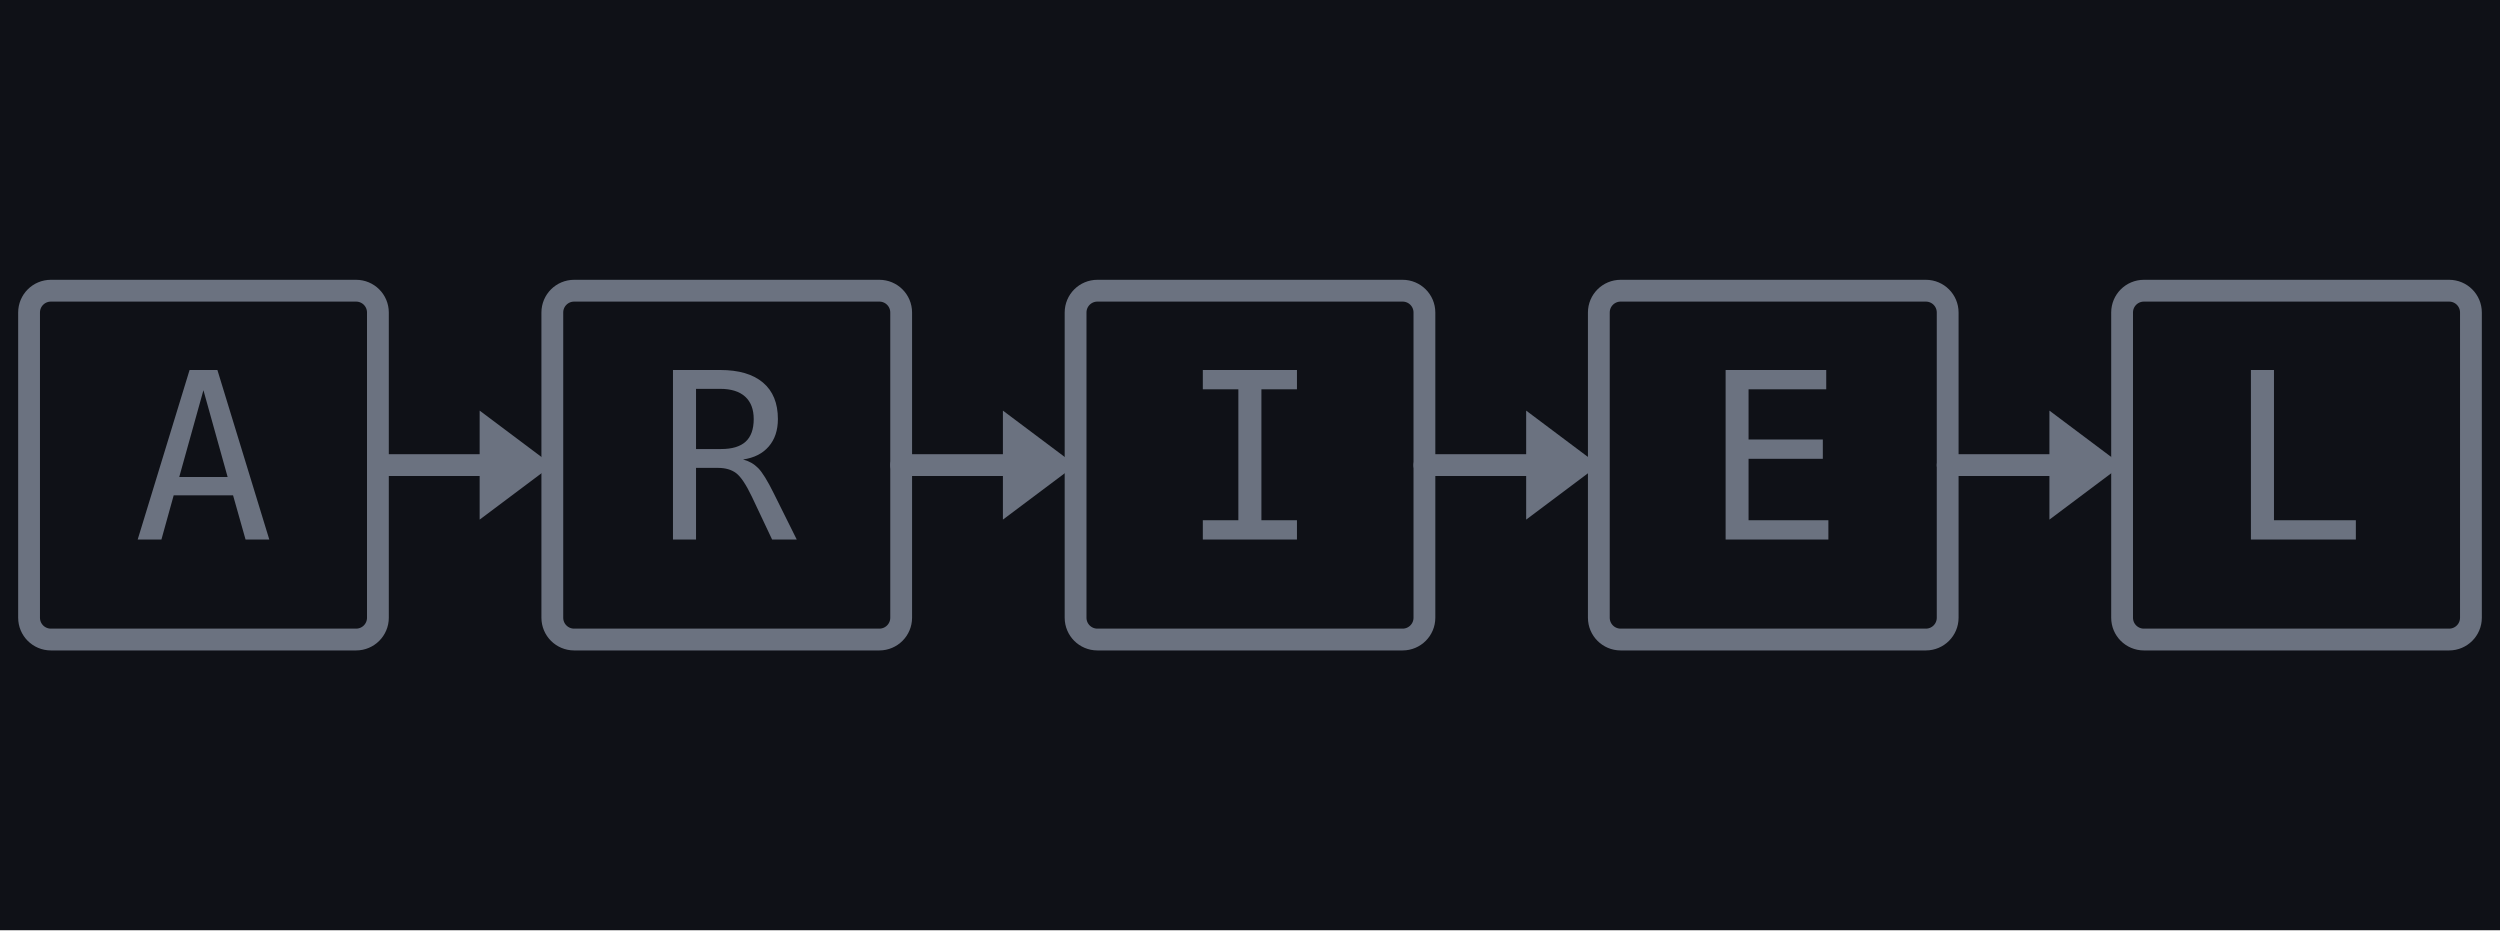
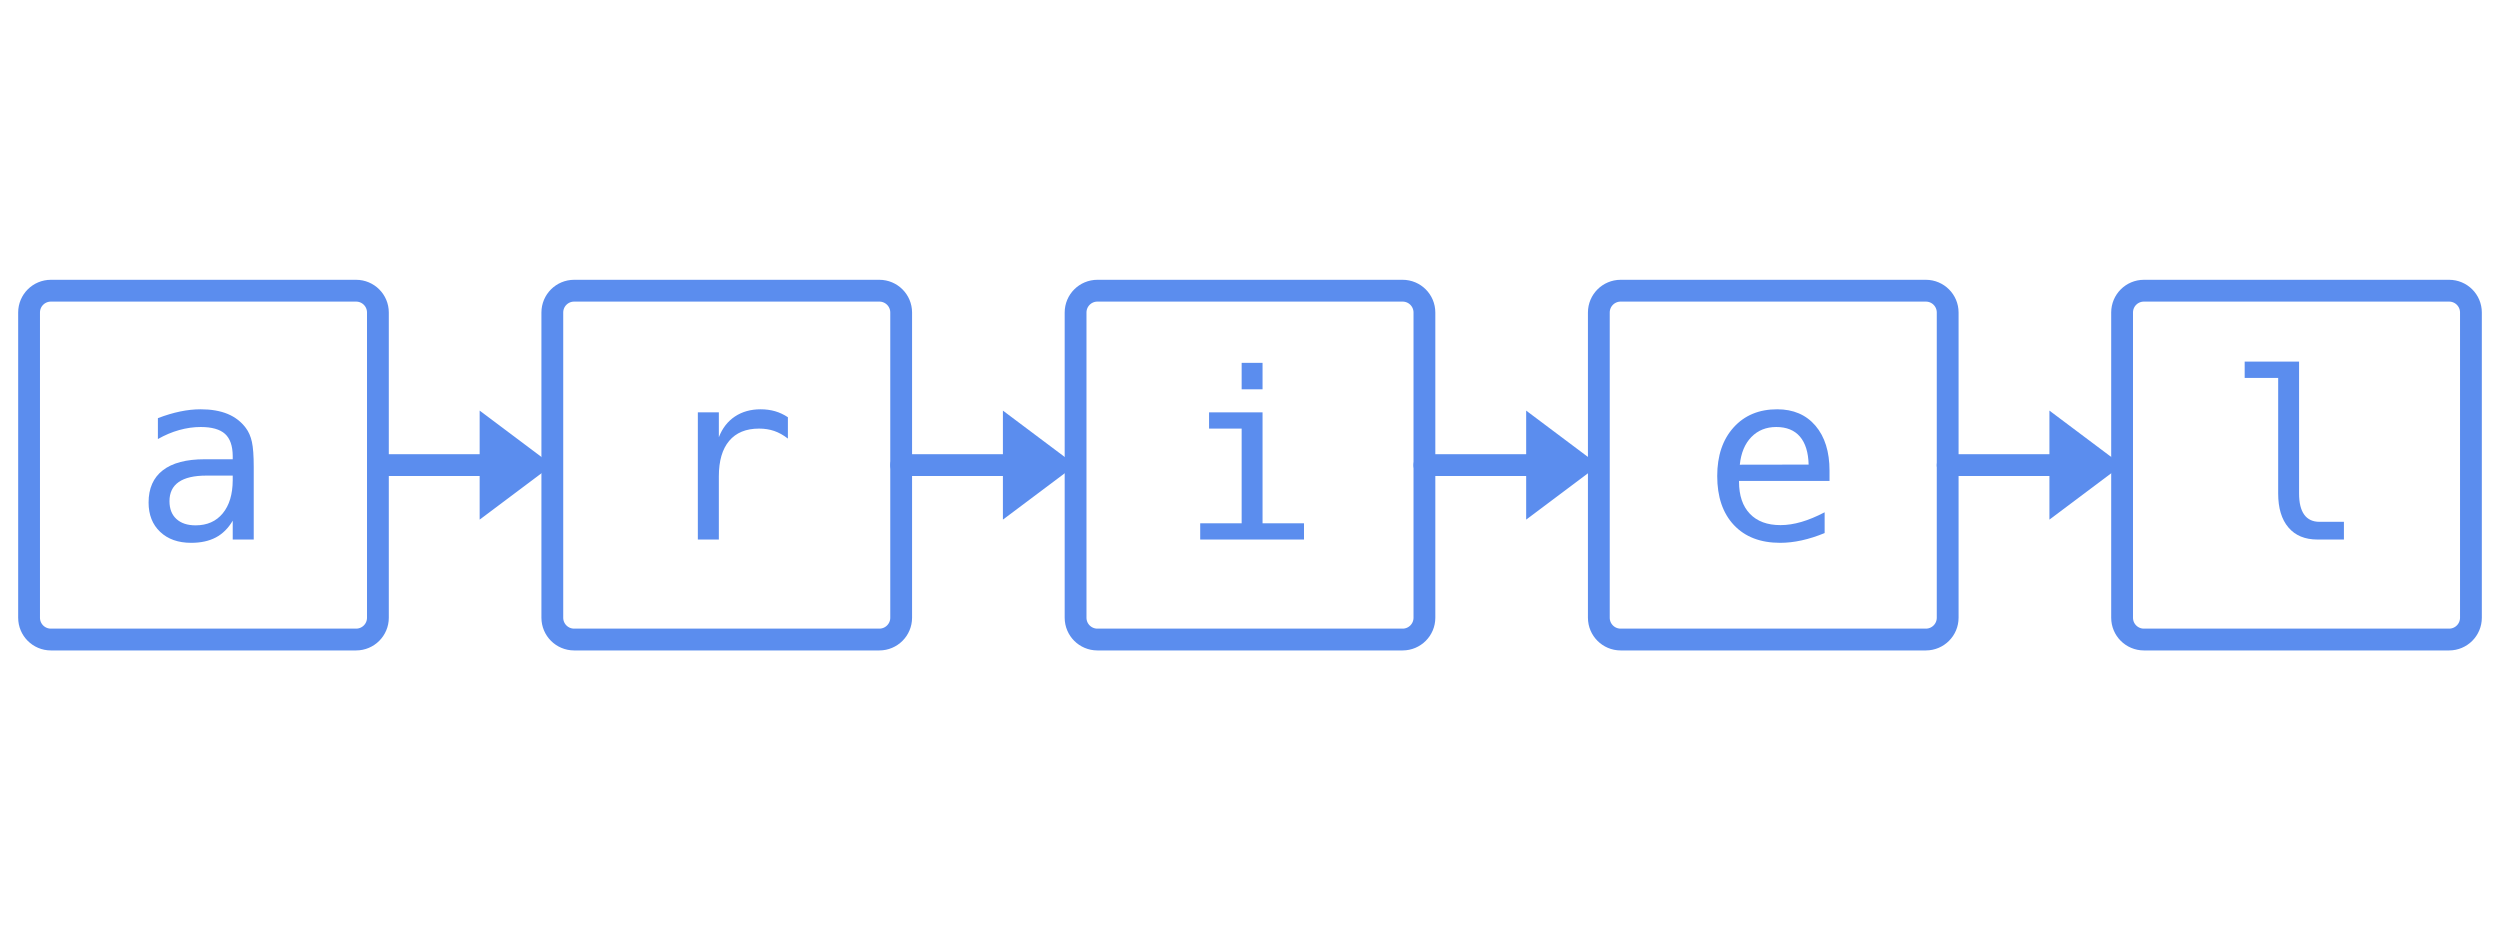
<svg xmlns="http://www.w3.org/2000/svg" viewBox="0 0 688 256" width="688" height="256">
-   <rect width="688" height="256" fill="#0f1117" />
-   <rect x="8" y="80" width="96" height="96" rx="6" fill="none" stroke="#6b7280" stroke-width="6" />
-   <rect x="152" y="80" width="96" height="96" rx="6" fill="none" stroke="#6b7280" stroke-width="6" />
-   <rect x="296" y="80" width="96" height="96" rx="6" fill="none" stroke="#6b7280" stroke-width="6" />
-   <rect x="440" y="80" width="96" height="96" rx="6" fill="none" stroke="#6b7280" stroke-width="6" />
-   <rect x="584" y="80" width="96" height="96" rx="6" fill="none" stroke="#6b7280" stroke-width="6" />
-   <line x1="104" y1="128" x2="134" y2="128" stroke="#6b7280" stroke-width="6" stroke-linecap="round" />
-   <polygon points="132,113 152,128 132,143" fill="#6b7280" />
-   <line x1="248" y1="128" x2="278" y2="128" stroke="#6b7280" stroke-width="6" stroke-linecap="round" />
-   <polygon points="276,113 296,128 276,143" fill="#6b7280" />
-   <line x1="392" y1="128" x2="422" y2="128" stroke="#6b7280" stroke-width="6" stroke-linecap="round" />
-   <polygon points="420,113 440,128 420,143" fill="#6b7280" />
-   <line x1="536" y1="128" x2="566" y2="128" stroke="#6b7280" stroke-width="6" stroke-linecap="round" />
-   <polygon points="564,113 584,128 564,143" fill="#6b7280" />
-   <text x="56" y="128" dy="0.32em" font-size="64" font-family="ui-monospace, SFMono-Regular, Menlo, Consolas, monospace" fill="#6b7280" text-anchor="middle">A</text>
-   <text x="200" y="128" dy="0.32em" font-size="64" font-family="ui-monospace, SFMono-Regular, Menlo, Consolas, monospace" fill="#6b7280" text-anchor="middle">R</text>
-   <text x="344" y="128" dy="0.32em" font-size="64" font-family="ui-monospace, SFMono-Regular, Menlo, Consolas, monospace" fill="#6b7280" text-anchor="middle">I</text>
-   <text x="488" y="128" dy="0.32em" font-size="64" font-family="ui-monospace, SFMono-Regular, Menlo, Consolas, monospace" fill="#6b7280" text-anchor="middle">E</text>
-   <text x="632" y="128" dy="0.32em" font-size="64" font-family="ui-monospace, SFMono-Regular, Menlo, Consolas, monospace" fill="#6b7280" text-anchor="middle">L</text>
+   <rect x="8" y="80" width="96" height="96" rx="6" fill="none" stroke="#5b8dee" stroke-width="6" />
+   <rect x="152" y="80" width="96" height="96" rx="6" fill="none" stroke="#5b8dee" stroke-width="6" />
+   <rect x="296" y="80" width="96" height="96" rx="6" fill="none" stroke="#5b8dee" stroke-width="6" />
+   <rect x="440" y="80" width="96" height="96" rx="6" fill="none" stroke="#5b8dee" stroke-width="6" />
+   <rect x="584" y="80" width="96" height="96" rx="6" fill="none" stroke="#5b8dee" stroke-width="6" />
+   <line x1="104" y1="128" x2="134" y2="128" stroke="#5b8dee" stroke-width="6" stroke-linecap="round" />
+   <polygon points="132,113 152,128 132,143" fill="#5b8dee" />
+   <line x1="248" y1="128" x2="278" y2="128" stroke="#5b8dee" stroke-width="6" stroke-linecap="round" />
+   <polygon points="276,113 296,128 276,143" fill="#5b8dee" />
+   <line x1="392" y1="128" x2="422" y2="128" stroke="#5b8dee" stroke-width="6" stroke-linecap="round" />
+   <polygon points="420,113 440,128 420,143" fill="#5b8dee" />
+   <line x1="536" y1="128" x2="566" y2="128" stroke="#5b8dee" stroke-width="6" stroke-linecap="round" />
+   <polygon points="564,113 584,128 564,143" fill="#5b8dee" />
+   <text x="56" y="128" dy="0.32em" font-size="64" font-family="ui-monospace, SFMono-Regular, Menlo, Consolas, monospace" fill="#5b8dee" text-anchor="middle">a</text>
+   <text x="200" y="128" dy="0.32em" font-size="64" font-family="ui-monospace, SFMono-Regular, Menlo, Consolas, monospace" fill="#5b8dee" text-anchor="middle">r</text>
+   <text x="344" y="128" dy="0.32em" font-size="64" font-family="ui-monospace, SFMono-Regular, Menlo, Consolas, monospace" fill="#5b8dee" text-anchor="middle">i</text>
+   <text x="488" y="128" dy="0.32em" font-size="64" font-family="ui-monospace, SFMono-Regular, Menlo, Consolas, monospace" fill="#5b8dee" text-anchor="middle">e</text>
+   <text x="632" y="128" dy="0.32em" font-size="64" font-family="ui-monospace, SFMono-Regular, Menlo, Consolas, monospace" fill="#5b8dee" text-anchor="middle">l</text>
</svg>
